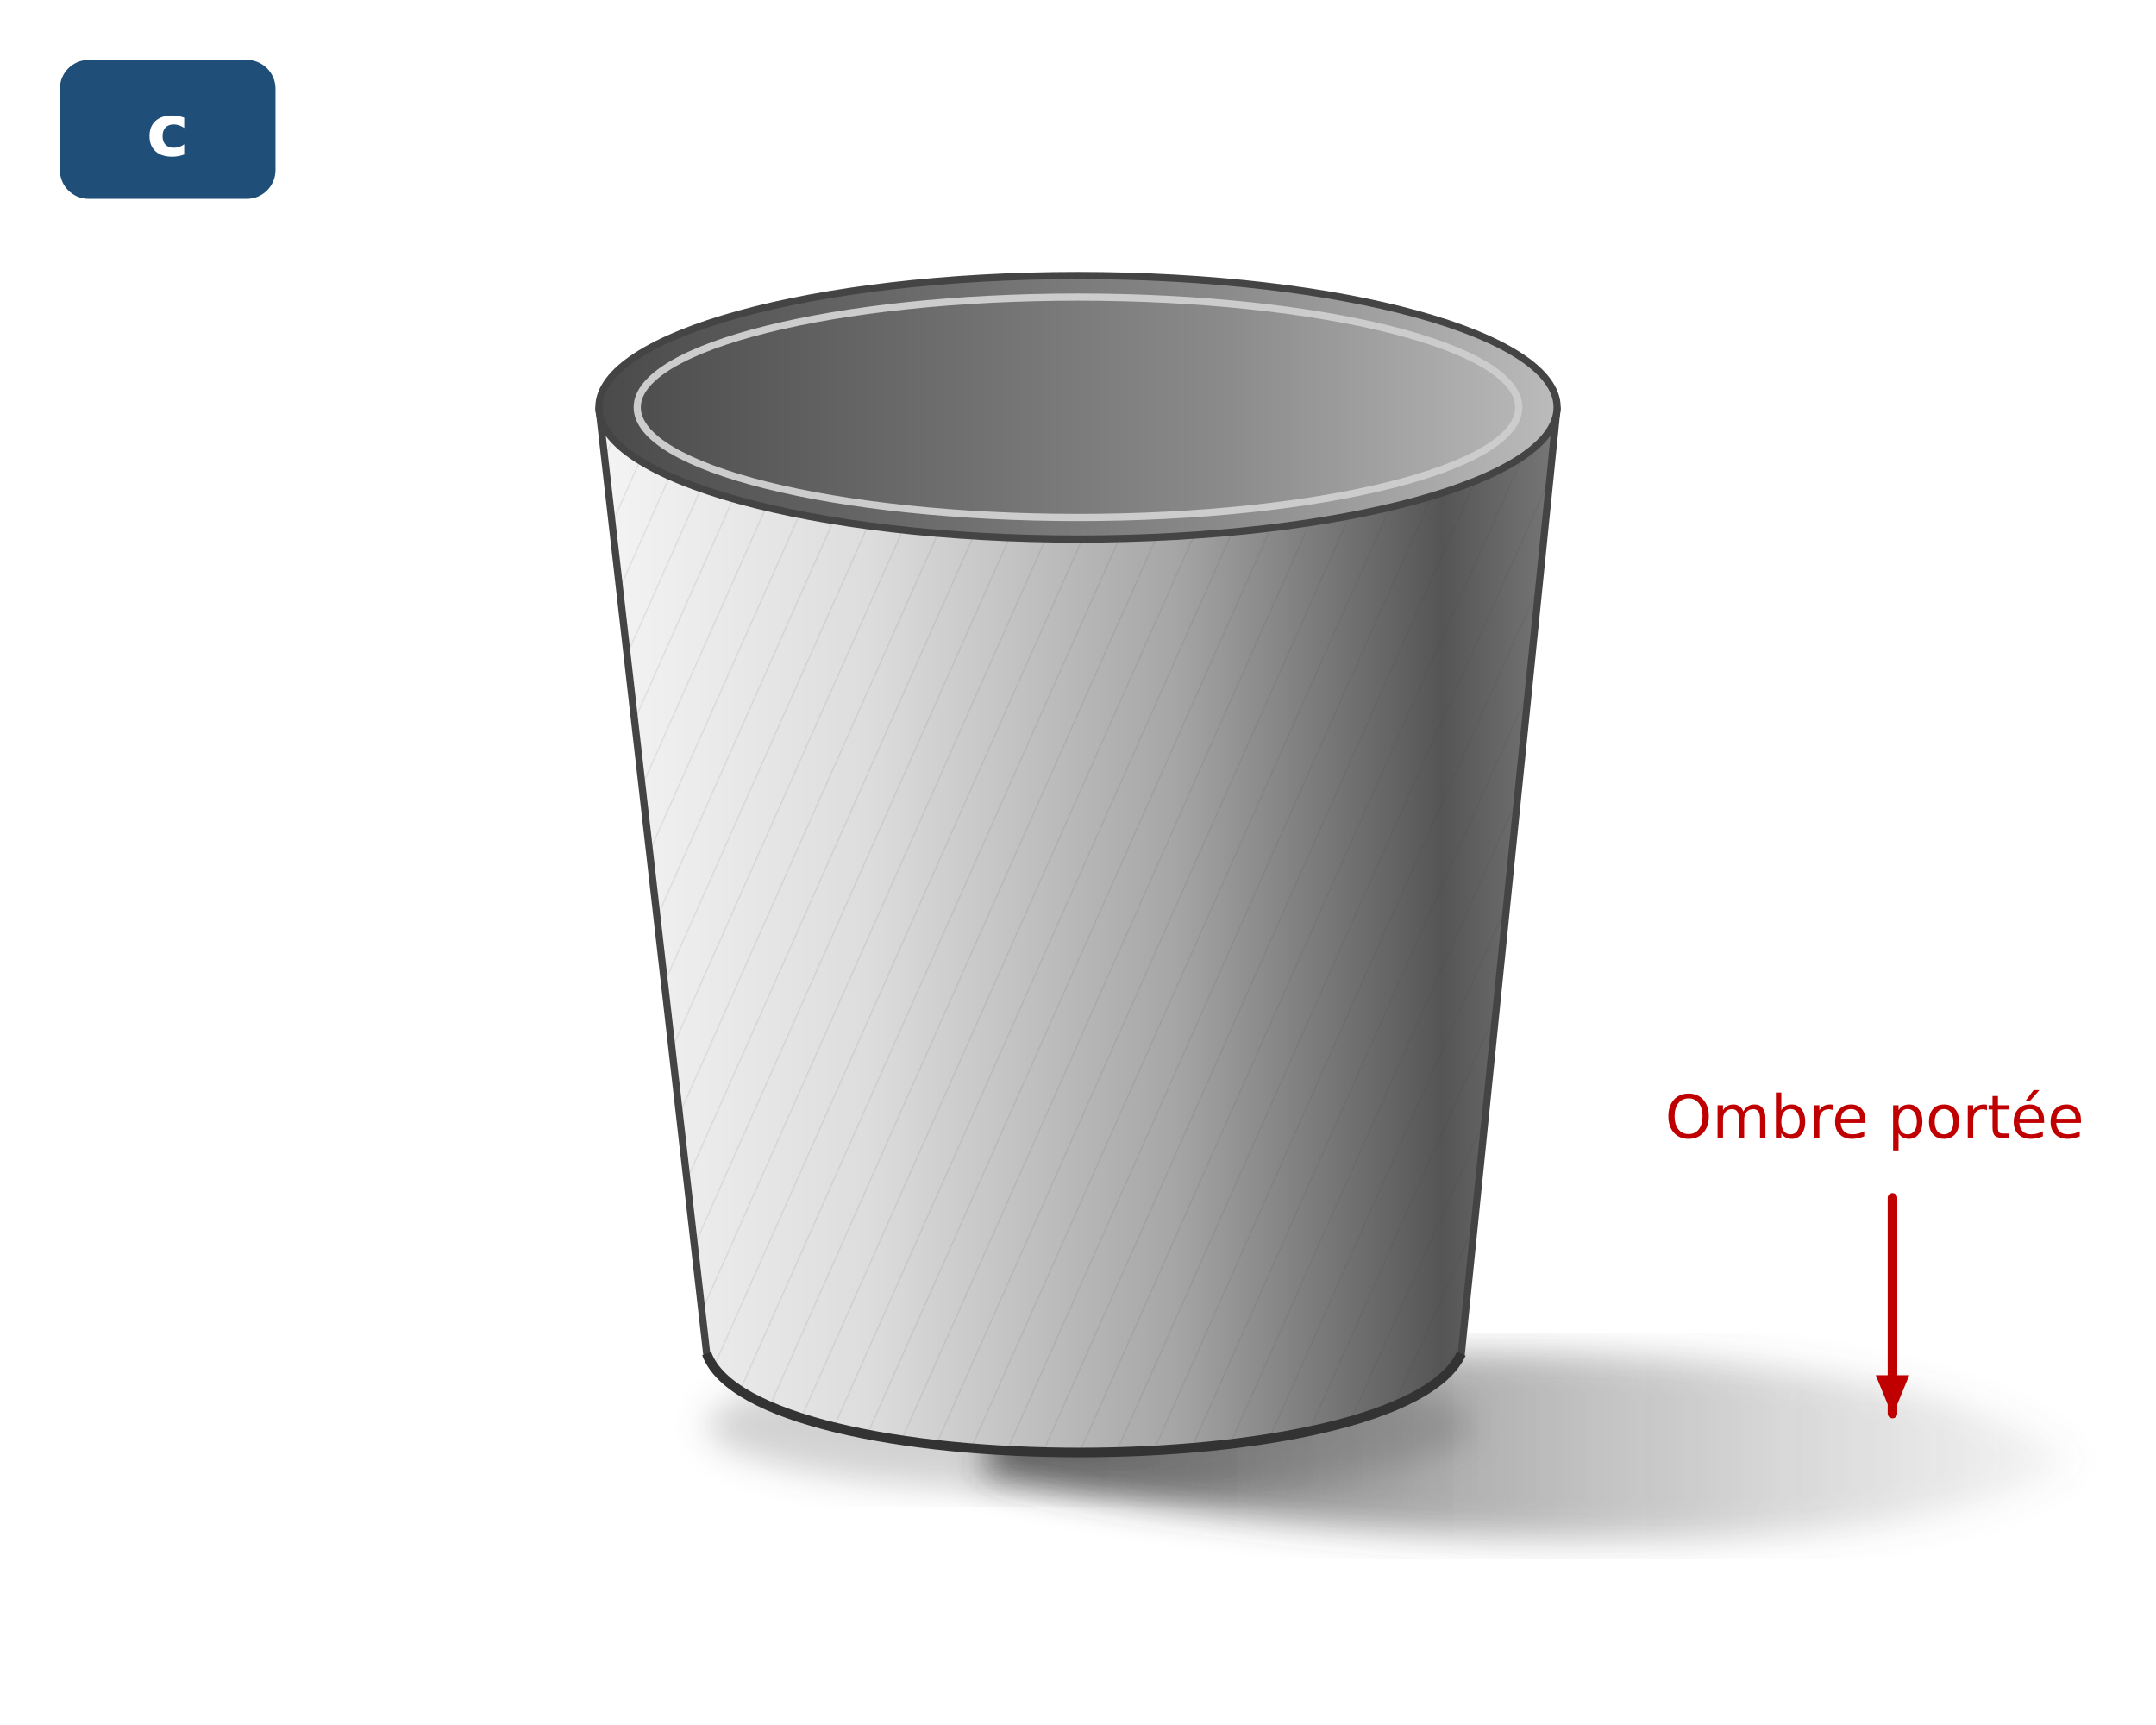
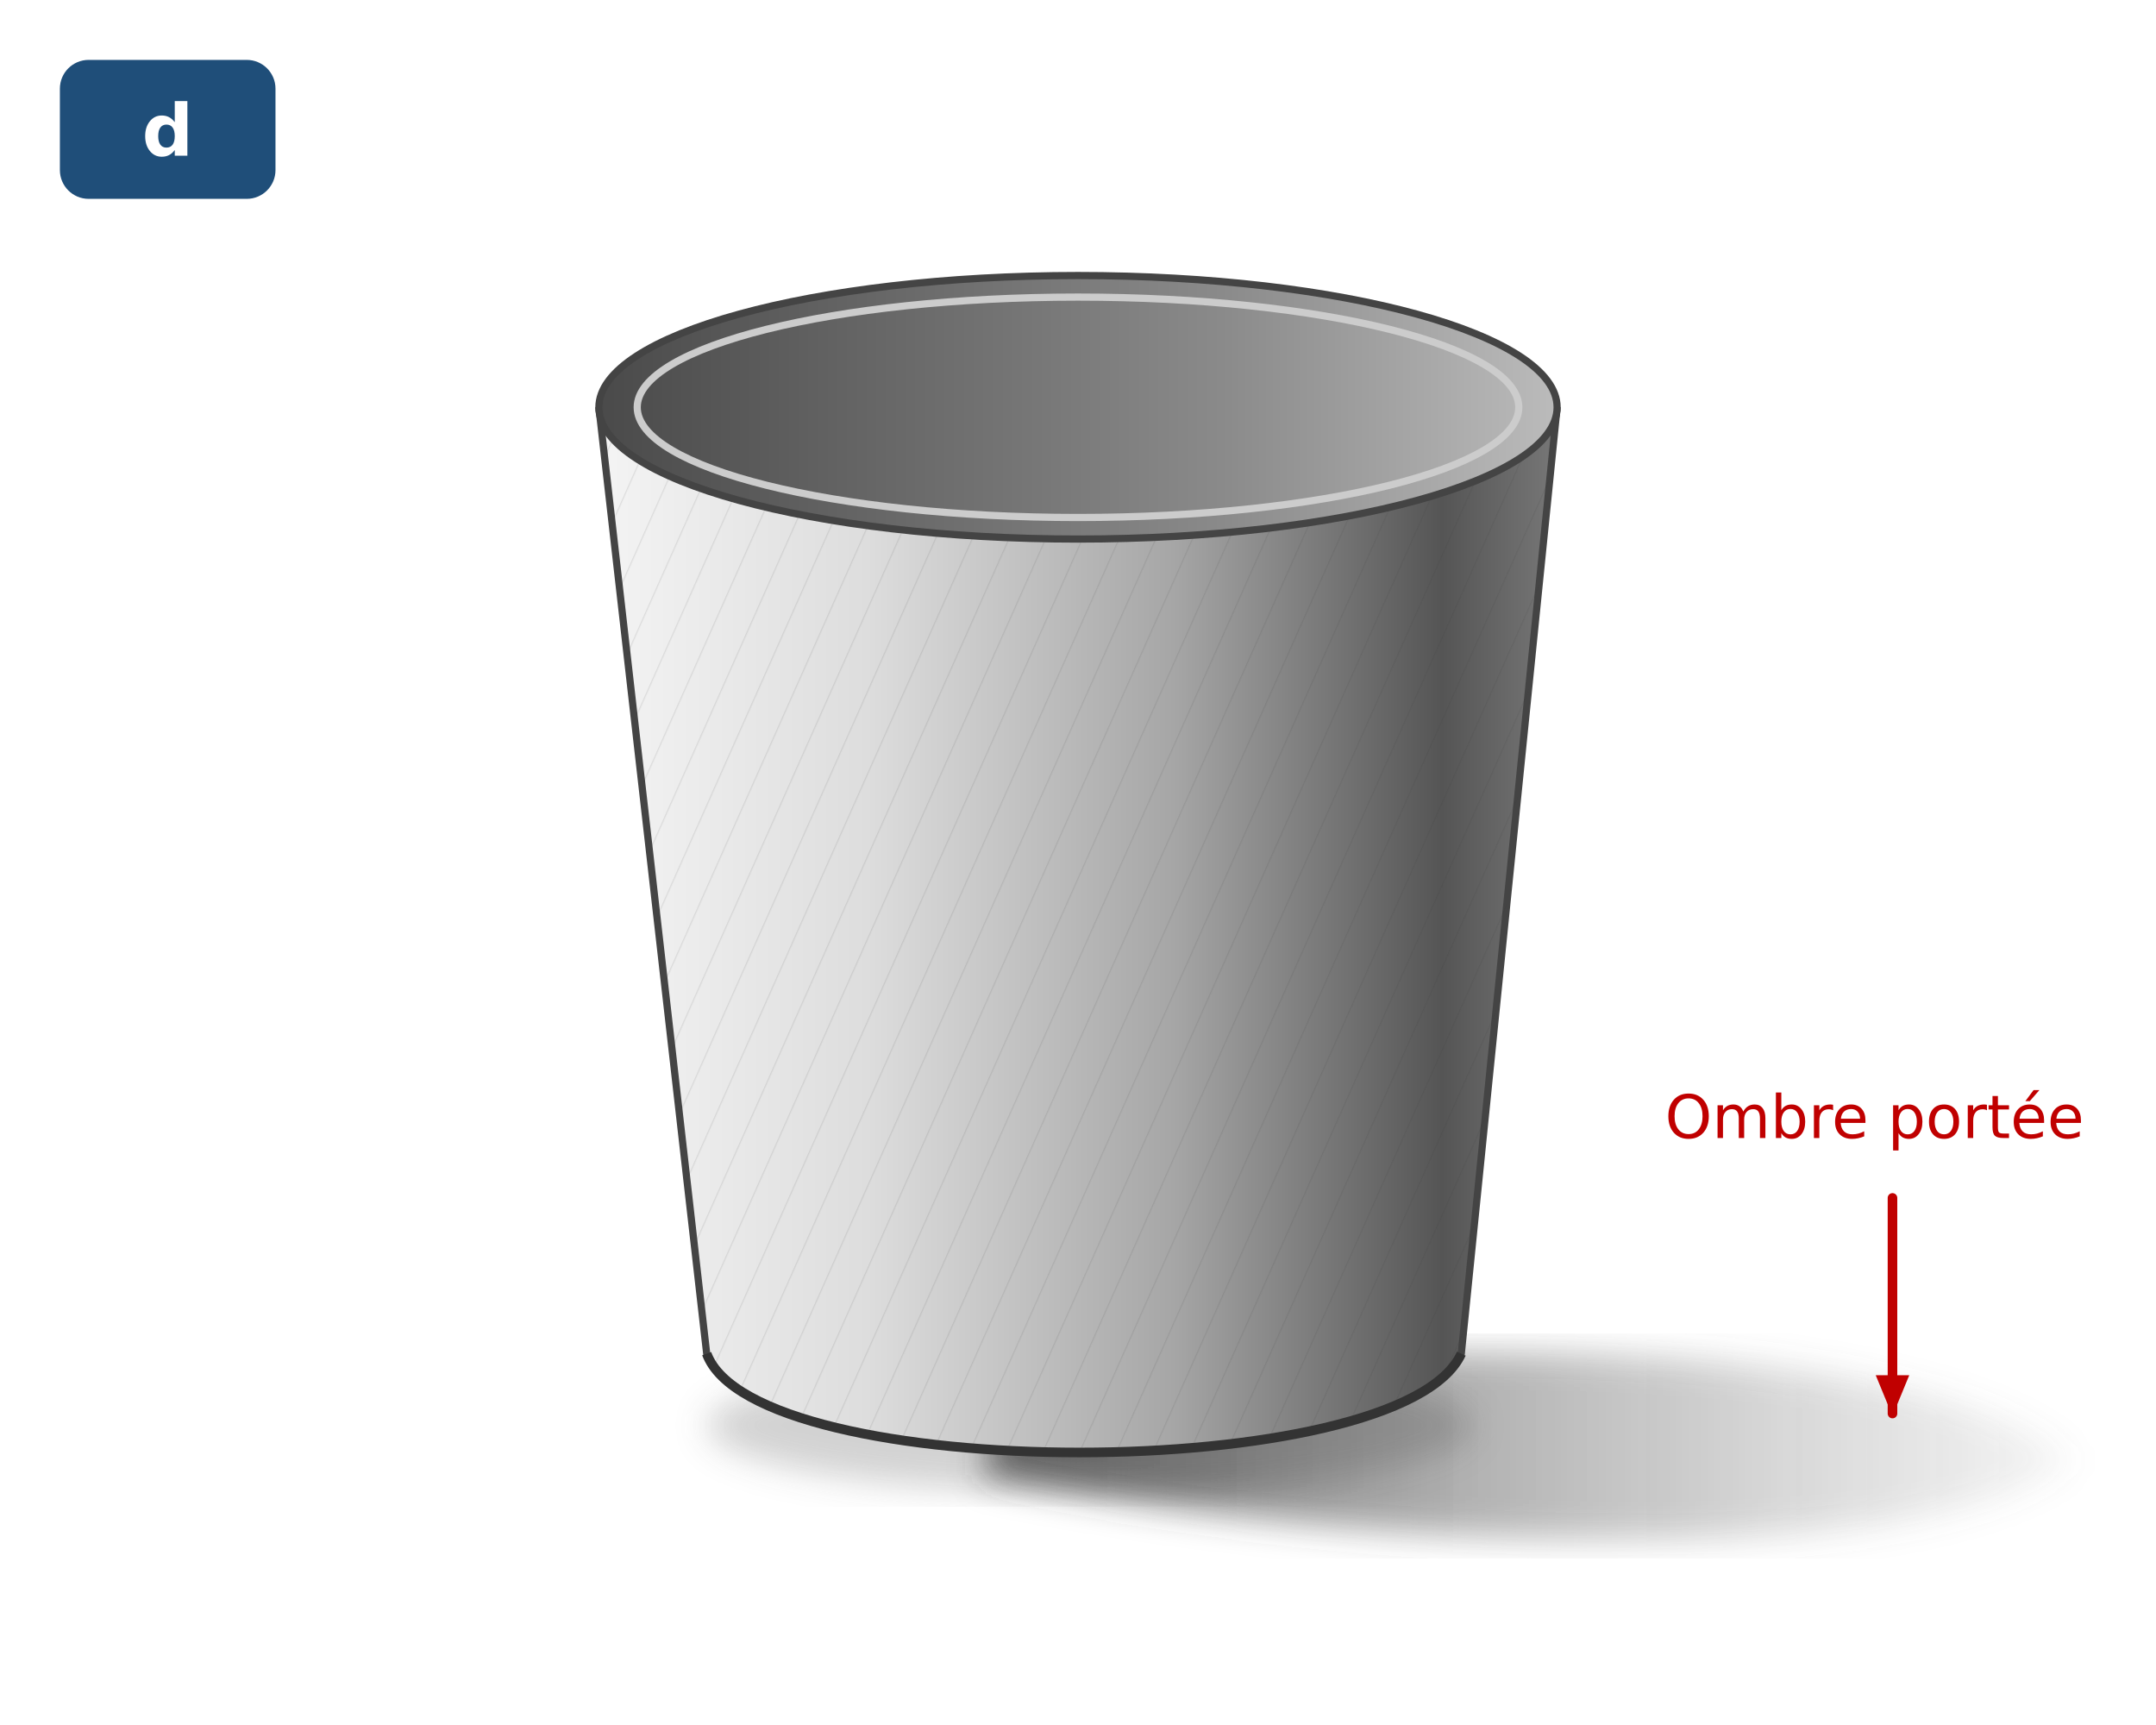
<svg xmlns="http://www.w3.org/2000/svg" width="900" height="720" viewBox="0 0 900 720">
  <defs>
    <linearGradient id="body-mid" x1="0" y1="0" x2="1" y2="0">
      <stop offset="0" stop-color="#F2F2F2" />
      <stop offset="0.45" stop-color="#D2D2D2" />
      <stop offset="1" stop-color="#9A9A9A" />
    </linearGradient>
    <linearGradient id="body-full" x1="0" y1="0" x2="1" y2="0">
      <stop offset="0" stop-color="#F4F4F4" />
      <stop offset="0.28" stop-color="#DDDDDD" />
      <stop offset="0.60" stop-color="#A6A6A6" />
      <stop offset="0.88" stop-color="#555555" />
      <stop offset="1" stop-color="#777777" />
    </linearGradient>
    <linearGradient id="inside" x1="0" y1="0" x2="1" y2="0">
      <stop offset="0" stop-color="#4A4A4A" />
      <stop offset="0.65" stop-color="#8A8A8A" />
      <stop offset="1" stop-color="#BBBBBB" />
    </linearGradient>
    <linearGradient id="cast" x1="0" y1="0" x2="1" y2="0">
      <stop offset="0" stop-color="#333333" stop-opacity="0.75" />
      <stop offset="1" stop-color="#777777" stop-opacity="0.08" />
    </linearGradient>
    <pattern id="hatch" width="14" height="14" patternUnits="userSpaceOnUse" patternTransform="rotate(24)">
      <line x1="0" y1="0" x2="0" y2="14" stroke="#333" stroke-width="1" opacity="0.10" />
    </pattern>
    <clipPath id="body-clip">
      <path d="M250,170 C250,225 650,225 650,170 L610,565 C585,620 315,620 295,565 Z" />
    </clipPath>
    <filter id="soft">
      <feGaussianBlur stdDeviation="7" />
    </filter>
    <marker id="arrow-C00000" markerUnits="userSpaceOnUse" markerWidth="18" markerHeight="18" refX="16" refY="7" orient="auto">
      <path d="M0,0 L17,7 L0,14 Z" fill="#C00000" />
    </marker>
  </defs>
  <rect width="100%" height="100%" fill="white" />
  <rect x="25" y="25" width="90" height="58" rx="12" fill="#1F4E79" />
-   <text x="70" y="65" font-family="DejaVu Sans, Arial, sans-serif" font-size="30" fill="white" text-anchor="middle" font-weight="bold">c</text>
+   <text x="70" y="65" font-family="DejaVu Sans, Arial, sans-serif" font-size="30" fill="white" text-anchor="middle" font-weight="bold">d</text>
  <path d="M420,580 C610,550 820,565 865,610 C805,655 575,650 410,615 Z" fill="url(#cast)" filter="url(#soft)" />
  <ellipse cx="455" cy="595" rx="160" ry="28" fill="#333" opacity="0.22" filter="url(#soft)" />
  <path d="M250,170 C250,225 650,225 650,170 L610,565 C585,620 315,620 295,565 Z" fill="url(#body-full)" stroke="#444" stroke-width="3" />
  <rect x="230" y="100" width="450" height="540" fill="url(#hatch)" clip-path="url(#body-clip)" />
  <ellipse cx="450" cy="170" rx="200" ry="55" fill="url(#inside)" stroke="#444" stroke-width="3" />
  <ellipse cx="450" cy="170" rx="184" ry="46" fill="none" stroke="#CCCCCC" stroke-width="3" />
  <path d="M295,565 C315,620 585,620 610,565" fill="none" stroke="#333" stroke-width="4" />
  <line x1="790" y1="500" x2="790" y2="590" stroke="#C00000" stroke-width="4" stroke-linecap="round" marker-end="url(#arrow-C00000)" />
  <text x="870" y="475" font-family="DejaVu Sans, Arial, sans-serif" font-size="25" fill="#C00000" text-anchor="end" font-weight="normal">Ombre portée</text>
</svg>
